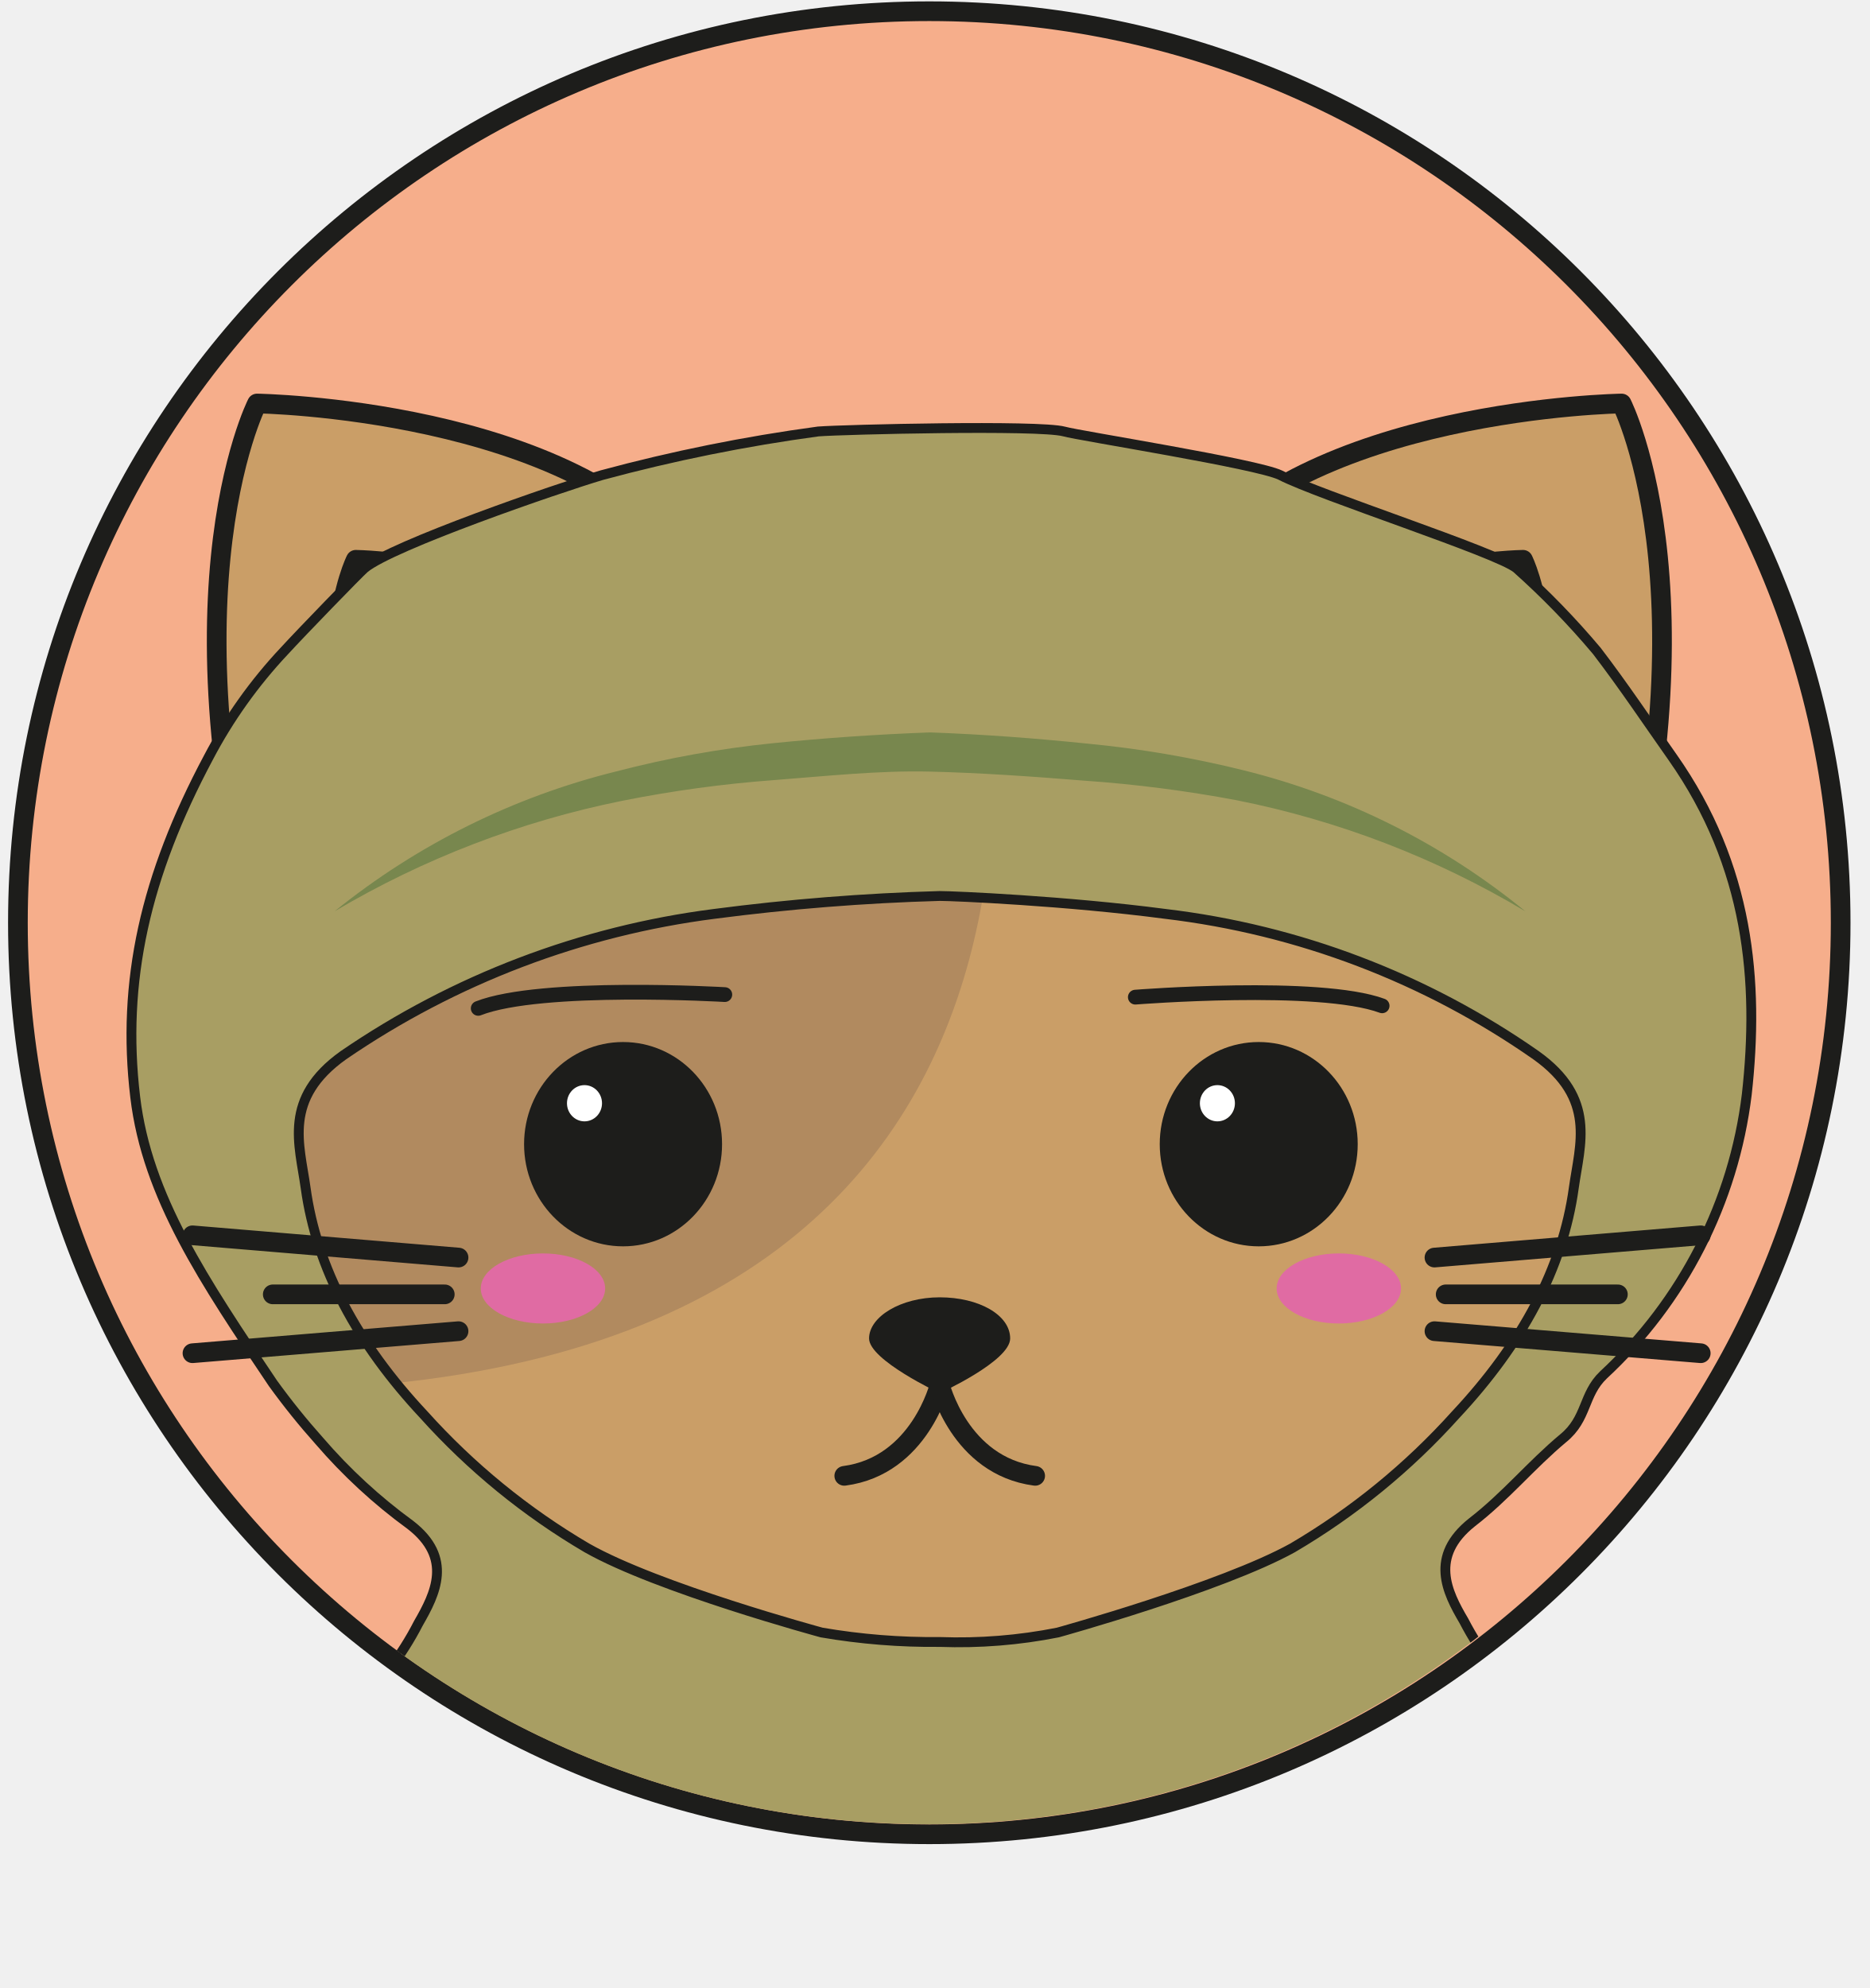
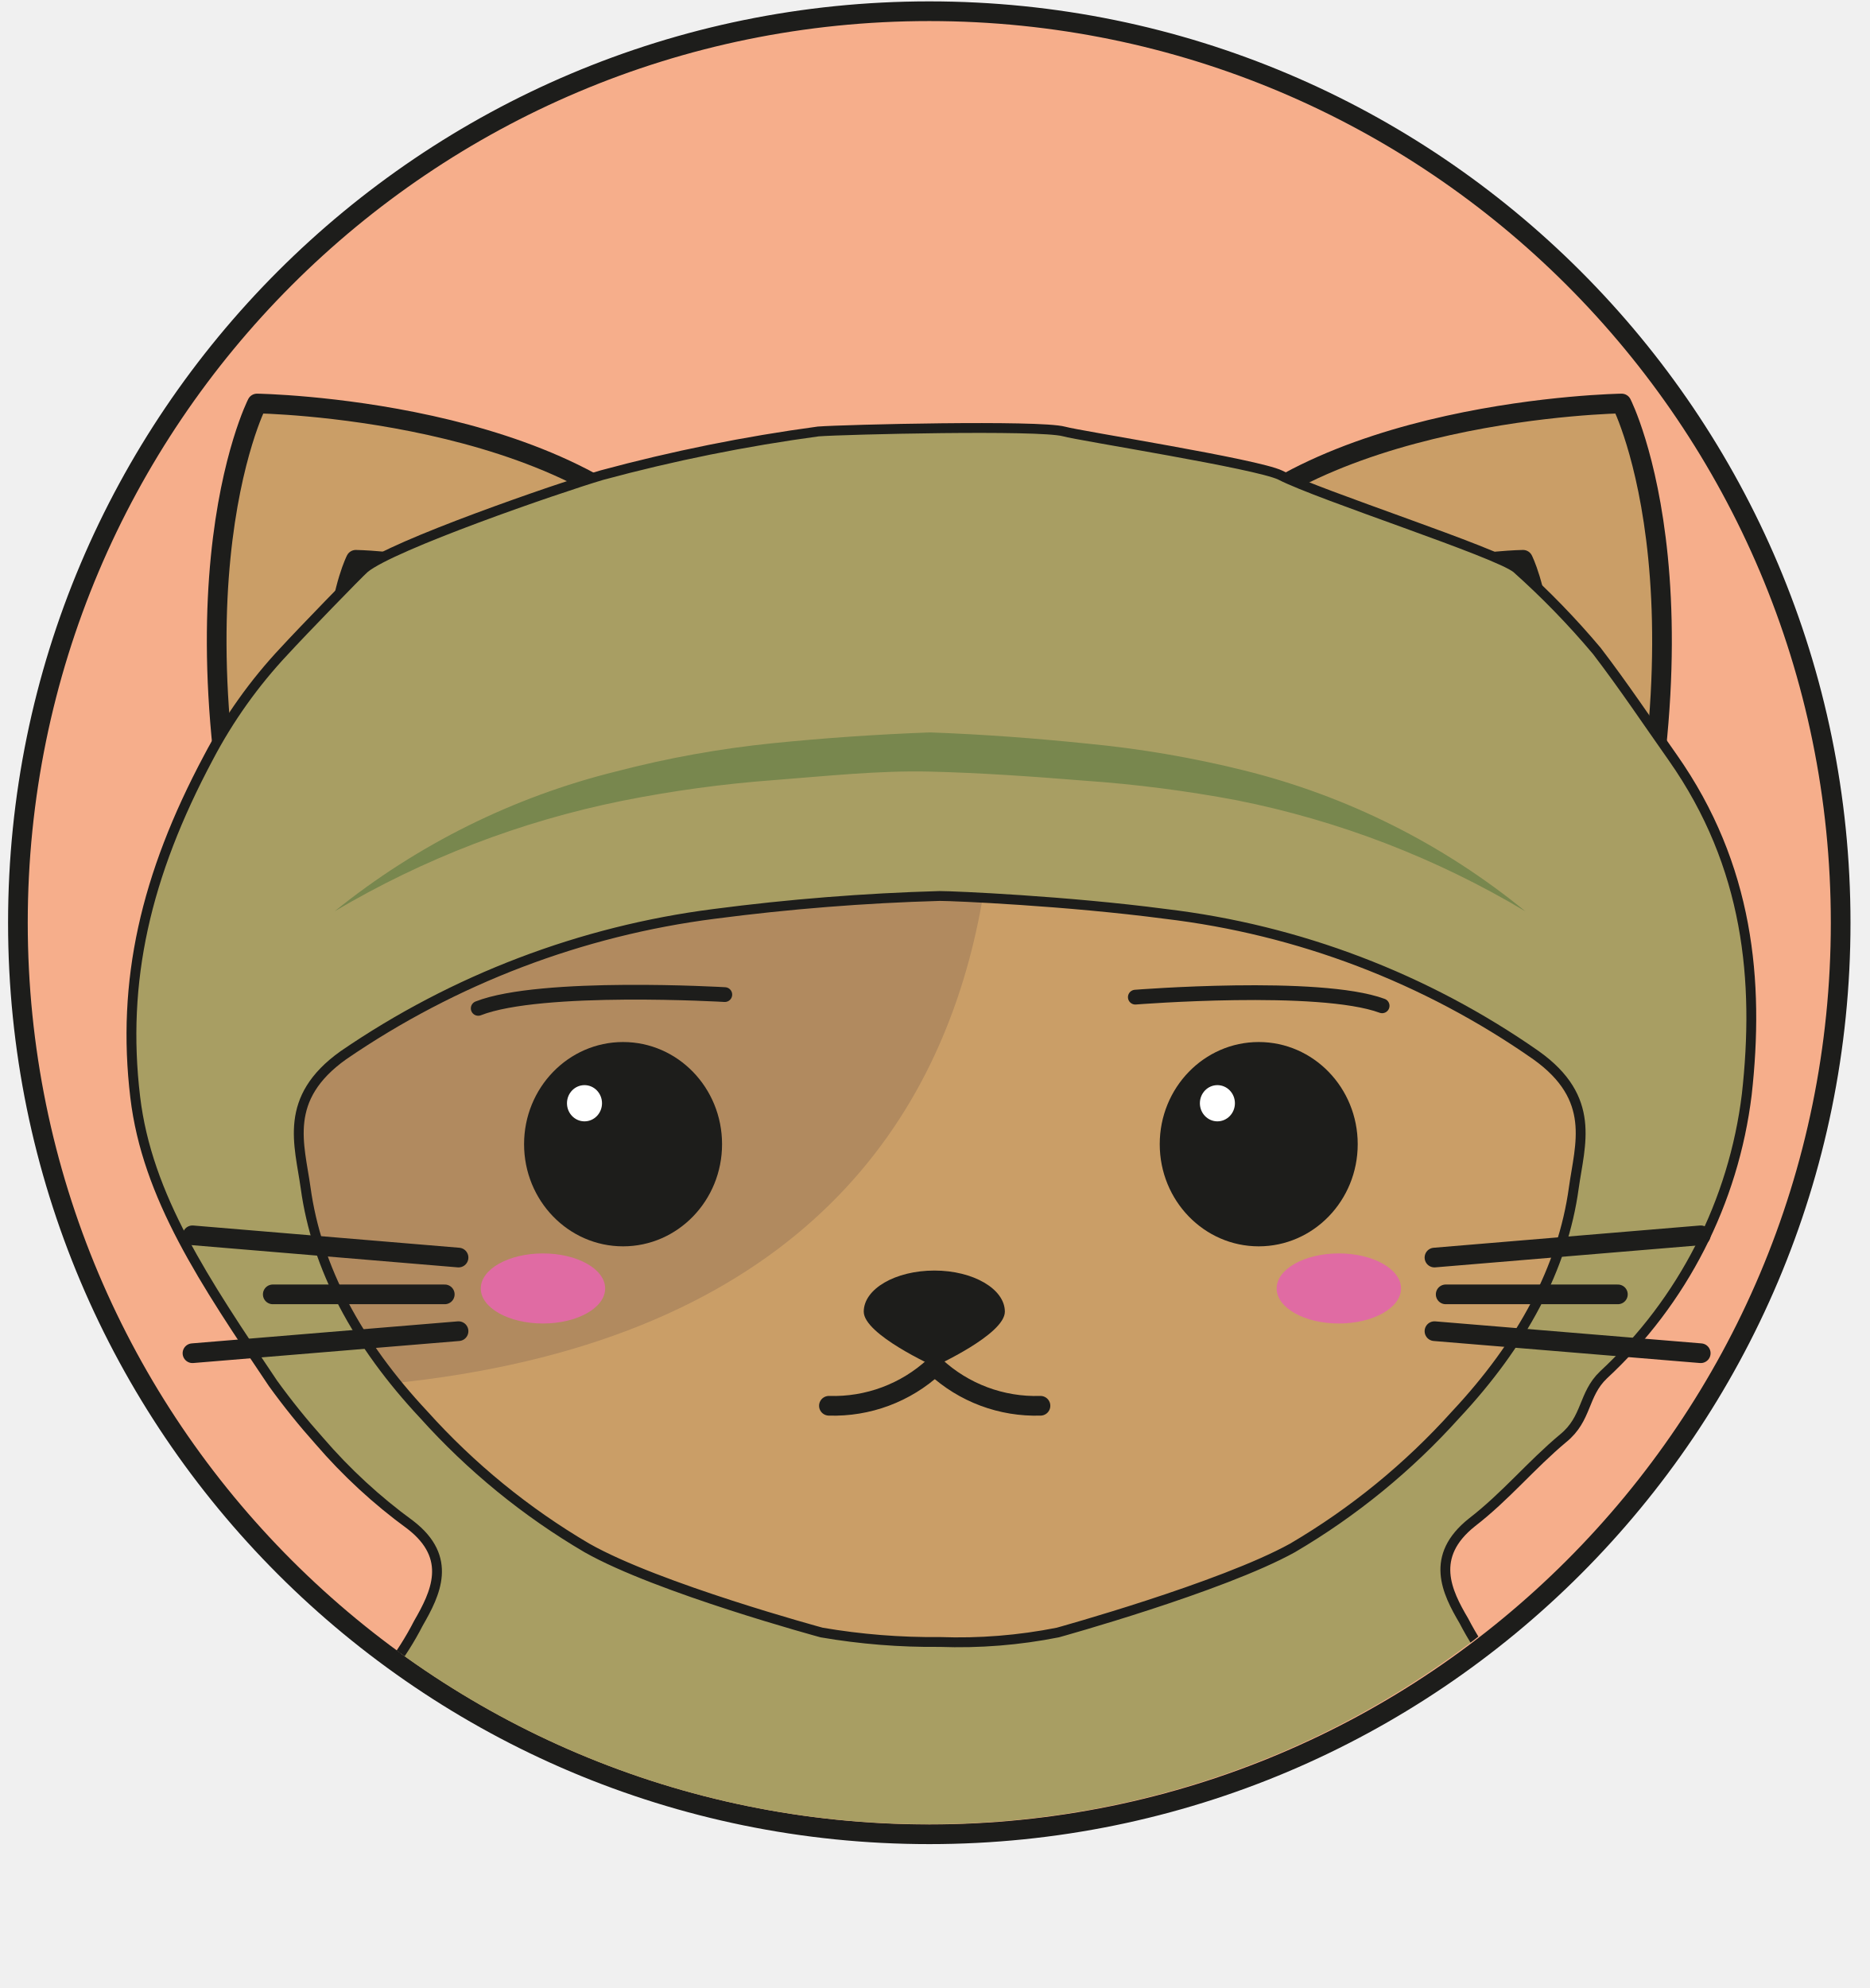
<svg xmlns="http://www.w3.org/2000/svg" id="Layer_1" data-name="Layer 1" viewBox="0 0 95 101">
  <defs>
    <style>.cls-1,.cls-13,.cls-2{fill:none;}.cls-1,.cls-13,.cls-15,.cls-16,.cls-3,.cls-4,.cls-5{stroke:#1d1d1b;}.cls-1,.cls-11,.cls-13,.cls-16,.cls-3,.cls-4,.cls-5{stroke-linecap:round;stroke-linejoin:round;}.cls-3{fill:#f6ae8b;}.cls-11,.cls-4{fill:#ca9e67;}.cls-5{fill:#7b6a58;}.cls-6{fill:#b18a5f;}.cls-7{fill:#1d1d1b;}.cls-8{fill:#e06ba3;}.cls-16,.cls-9{fill:#fff;}.cls-10{clip-path:url(#clip-path);}.cls-11{stroke:#7b6a58;stroke-width:7px;}.cls-12{fill:#ad549b;}.cls-13{stroke-width:0.75px;}.cls-14{clip-path:url(#clip-path-2);}.cls-15{fill:#a89e63;stroke-miterlimit:10;stroke-width:0.5px;}.cls-17{fill:#78874e;}</style>
    <clipPath id="clip-path">
      <path class="cls-1" d="M47.75,84.16a46.78,46.78,0,0,0,21.56-4.51c4.63-2.26,10-5.25,11.62-10.8a15.05,15.05,0,0,0-.32-8.43c.17-1.48,4.12-15.84-10.58-28a32.51,32.51,0,0,0-22.2-7.56h-.08a32.5,32.5,0,0,0-22.2,7.56C10.85,44.58,14.8,58.94,15,60.42a15,15,0,0,0-.32,8.43c1.61,5.55,7,8.54,11.62,10.8a46.76,46.76,0,0,0,21.56,4.51Z" />
    </clipPath>
    <clipPath id="clip-path-2">
      <circle class="cls-2" cx="47.17" cy="46.94" r="45.74" />
    </clipPath>
  </defs>
  <circle class="cls-3" cx="47.22" cy="46.88" r="46.31" />
  <path class="cls-4" d="M14.26,51.85c-6.53-20.93-1.2-31.35-1.2-31.35s16.16.24,22,8.2" />
  <path class="cls-4" d="M81.21,51.85C87.73,30.92,82.4,20.5,82.4,20.5s-16.15.24-22,8.2" />
  <path class="cls-5" d="M18.67,44c-3.24-10.39-.59-15.56-.59-15.56s8,.11,10.9,4.06" />
  <path class="cls-5" d="M76.79,44c3.24-10.39.6-15.56.6-15.56s-8,.11-10.9,4.06" />
  <path class="cls-4" d="M47.75,84.16a46.78,46.78,0,0,0,21.56-4.51c4.63-2.26,10-5.25,11.62-10.8a15.05,15.05,0,0,0-.32-8.43c.17-1.48,4.12-15.84-10.58-28a32.51,32.51,0,0,0-22.2-7.56h-.08a32.5,32.5,0,0,0-22.2,7.56C10.85,44.58,14.8,58.94,15,60.42a15,15,0,0,0-.32,8.43c1.61,5.55,7,8.54,11.62,10.8a46.76,46.76,0,0,0,21.56,4.51Z" />
  <path class="cls-6" d="M48.77,25.36l-.34,0-.17,0c-3.8,0-12.82-.49-22,7.15C11.51,44.68,15.36,58.88,15.53,60.35a15,15,0,0,0-.32,8.44,11.52,11.52,0,0,0,.69,1.78C59.15,68.75,50.23,30.67,48.77,25.36Z" />
  <ellipse class="cls-7" cx="31.66" cy="58.13" rx="5.03" ry="5.19" />
  <ellipse class="cls-8" cx="27.59" cy="65.46" rx="3.16" ry="1.78" />
  <ellipse class="cls-7" cx="63.96" cy="58.13" rx="5.03" ry="5.19" />
  <ellipse class="cls-8" cx="68.03" cy="65.46" rx="3.16" ry="1.78" />
-   <path class="cls-7" d="M51.33,68c0,1.15-3.58,2.78-3.58,2.78S44.16,69.1,44.16,68s1.61-2.09,3.59-2.09S51.33,66.8,51.33,68Z" />
  <ellipse class="cls-9" cx="29.7" cy="56.05" rx="0.89" ry="0.92" />
  <ellipse class="cls-9" cx="61.86" cy="56.05" rx="0.89" ry="0.92" />
-   <path class="cls-1" d="M47.75,70.34s-1,4.13-4.85,4.64" />
-   <path class="cls-1" d="M47.75,70.34s1,4.13,4.85,4.64" />
  <g class="cls-10">
    <line class="cls-11" x1="47.83" y1="25.85" x2="47.83" y2="42.19" />
    <line class="cls-11" x1="38.77" y1="21.77" x2="38.77" y2="38.11" />
    <line class="cls-11" x1="56.81" y1="21.77" x2="56.81" y2="38.11" />
  </g>
  <path class="cls-1" d="M47.75,84.16a46.78,46.78,0,0,0,21.56-4.51c4.63-2.26,10-5.25,11.62-10.8a15.05,15.05,0,0,0-.32-8.43c.17-1.48,4.12-15.84-10.58-28a32.51,32.51,0,0,0-22.2-7.56h-.08a32.5,32.5,0,0,0-22.2,7.56C10.85,44.58,14.8,58.94,15,60.42a15,15,0,0,0-.32,8.43c1.61,5.55,7,8.54,11.62,10.8a46.76,46.76,0,0,0,21.56,4.51Z" />
-   <path class="cls-12" d="M62.43,81a19.44,19.44,0,0,1-4.35,2.88,43.94,43.94,0,0,1-4.75,2.14,14.71,14.71,0,0,1-5.39.75,20.34,20.34,0,0,1-5.32-.59l-.07,0h0a43.85,43.85,0,0,1-5-2.18c-.8-.41-1.59-.85-2.36-1.34A15.07,15.07,0,0,1,33.06,81a51.89,51.89,0,0,0,5,1.85c1.68.55,3.38,1.07,5.06,1.59l-.07,0a26.16,26.16,0,0,0,4.91.36,15.87,15.87,0,0,0,4.79-.45c1.62-.51,3.25-1,4.87-1.54A50.7,50.7,0,0,0,62.43,81Z" />
+   <path class="cls-12" d="M62.43,81a19.44,19.44,0,0,1-4.35,2.88,43.94,43.94,0,0,1-4.75,2.14,14.71,14.71,0,0,1-5.39.75,20.34,20.34,0,0,1-5.32-.59l-.07,0h0a43.85,43.85,0,0,1-5-2.18c-.8-.41-1.59-.85-2.36-1.34A15.07,15.07,0,0,1,33.06,81a51.89,51.89,0,0,0,5,1.85c1.68.55,3.38,1.07,5.06,1.59l-.07,0a26.16,26.16,0,0,0,4.91.36,15.87,15.87,0,0,0,4.79-.45c1.62-.51,3.25-1,4.87-1.54A49.7,49.7,0,0,0,62.43,81Z" />
  <path class="cls-13" d="M36.83,50.53s-9.34-.55-12.53.7" />
  <path class="cls-13" d="M57.69,50.66s9.33-.74,12.54.44" />
  <g class="cls-14">
    <path class="cls-15" d="M92.44,111c-.62-1.27-2.7-2.29-1-3.92s-2.5-1.87-2.31-3.49c.16-1.3-.83-2.86-2.07-4-2.48-2.21-3.27-4.9-5.66-7.12-1.86-1.73-1.58-4.06-3.67-5.78a15.5,15.5,0,0,1-3.35-4.35c-.86-1.46-1.76-3.27.42-5,1.71-1.32,3-2.91,4.63-4.27,1.23-1,1-2.22,2.05-3.22a23.27,23.27,0,0,0,7.28-14.25C89.4,49.86,88.87,44,85,38.49c-1.27-1.8-2.49-3.63-3.86-5.42a40.85,40.85,0,0,0-4.08-4.2c-1-.81-10-3.7-12-4.73-1.19-.58-10.23-2-11-2.22-1.27-.34-11.17-.1-12.48,0a86.52,86.52,0,0,0-11,2.22c-2.23.66-10.67,3.57-12.06,4.73-.29.25-3.2,3.25-4.07,4.2a24.56,24.56,0,0,0-3.86,5.42c-3.2,6-4.42,11.37-3.72,17.24.6,5.06,3.53,9.39,7,14.55a36.26,36.26,0,0,0,2.35,2.92,27.33,27.33,0,0,0,4.63,4.27c2.18,1.68,1.28,3.49.41,5a15.28,15.28,0,0,1-3.34,4.35c-2.09,1.72-1.81,4-3.67,5.78-2.39,2.22-3.18,4.91-5.67,7.12-1.24,1.1-2.22,2.66-2.06,4,.19,1.62-3.91,1.91-2.31,3.49s-.44,2.65-1.06,3.92c-.41.85.31,1.21,1.55,1.29.28-1,.57-1.91.93-3.14,4.57,4.51,11.16,6.73,18.62,8a135.16,135.16,0,0,0,22.78,1.93h1.64a135.16,135.16,0,0,0,22.78-1.93c7.46-1.29,14.05-3.51,18.62-8l.92,3.14C92.14,112.25,92.86,111.89,92.44,111ZM65.68,78.64c-3.61,2-11.93,4.3-11.93,4.3a25.9,25.9,0,0,1-6,.48,33.39,33.39,0,0,1-6-.48s-8.32-2.25-11.93-4.3a34.9,34.9,0,0,1-8.29-6.77c-3.37-3.6-5.44-7.44-6-11.52-.31-2.22-1.17-4.54,1.92-6.74a43,43,0,0,1,18.84-7.18,113.15,113.15,0,0,1,11.46-.91c.72,0,6.45.25,11.46.91a41.39,41.39,0,0,1,18.84,7.18c3.09,2.2,2.23,4.52,1.92,6.74-.56,4.08-2.63,7.92-6,11.52A34.9,34.9,0,0,1,65.68,78.64Z" />
  </g>
  <line class="cls-16" x1="72.89" y1="63.89" x2="86.42" y2="62.76" />
  <line class="cls-16" x1="72.89" y1="67.63" x2="86.42" y2="68.75" />
  <line class="cls-1" x1="73.46" y1="65.76" x2="82.21" y2="65.76" />
  <line class="cls-16" x1="23.3" y1="63.89" x2="9.78" y2="62.76" />
  <line class="cls-16" x1="23.3" y1="67.63" x2="9.78" y2="68.75" />
  <line class="cls-1" x1="22.6" y1="65.76" x2="13.86" y2="65.76" />
  <path class="cls-17" d="M17,46.3a36.87,36.87,0,0,1,14.32-7.11,52.47,52.47,0,0,1,7.94-1.43c2.68-.27,5.3-.45,8-.55,2.75.1,5.36.3,8,.57a54.38,54.38,0,0,1,7.95,1.36,36.41,36.41,0,0,1,14.3,7.16,46.14,46.14,0,0,0-14.65-5.64,67,67,0,0,0-7.78-1c-2.61-.21-5.3-.4-7.86-.46s-5.25.23-7.86.43a63.36,63.36,0,0,0-7.77,1.06A46.88,46.88,0,0,0,17,46.3Z" />
+   <path class="cls-7" d="M51.06,66.64c0,1.16-3.58,2.78-3.58,2.78s-3.59-1.62-3.59-2.78,1.61-2.09,3.59-2.09S51.06,65.49,51.06,66.64Z" />
+   <path class="cls-1" d="M47.48,69.42a7.55,7.55,0,0,1-5.36,2" />
+   <path class="cls-1" d="M47.52,69.42a7.51,7.51,0,0,0,5.35,2" />
  <rect class="cls-2" x="0.06" y="-0.15" width="95" height="101" />
</svg>
